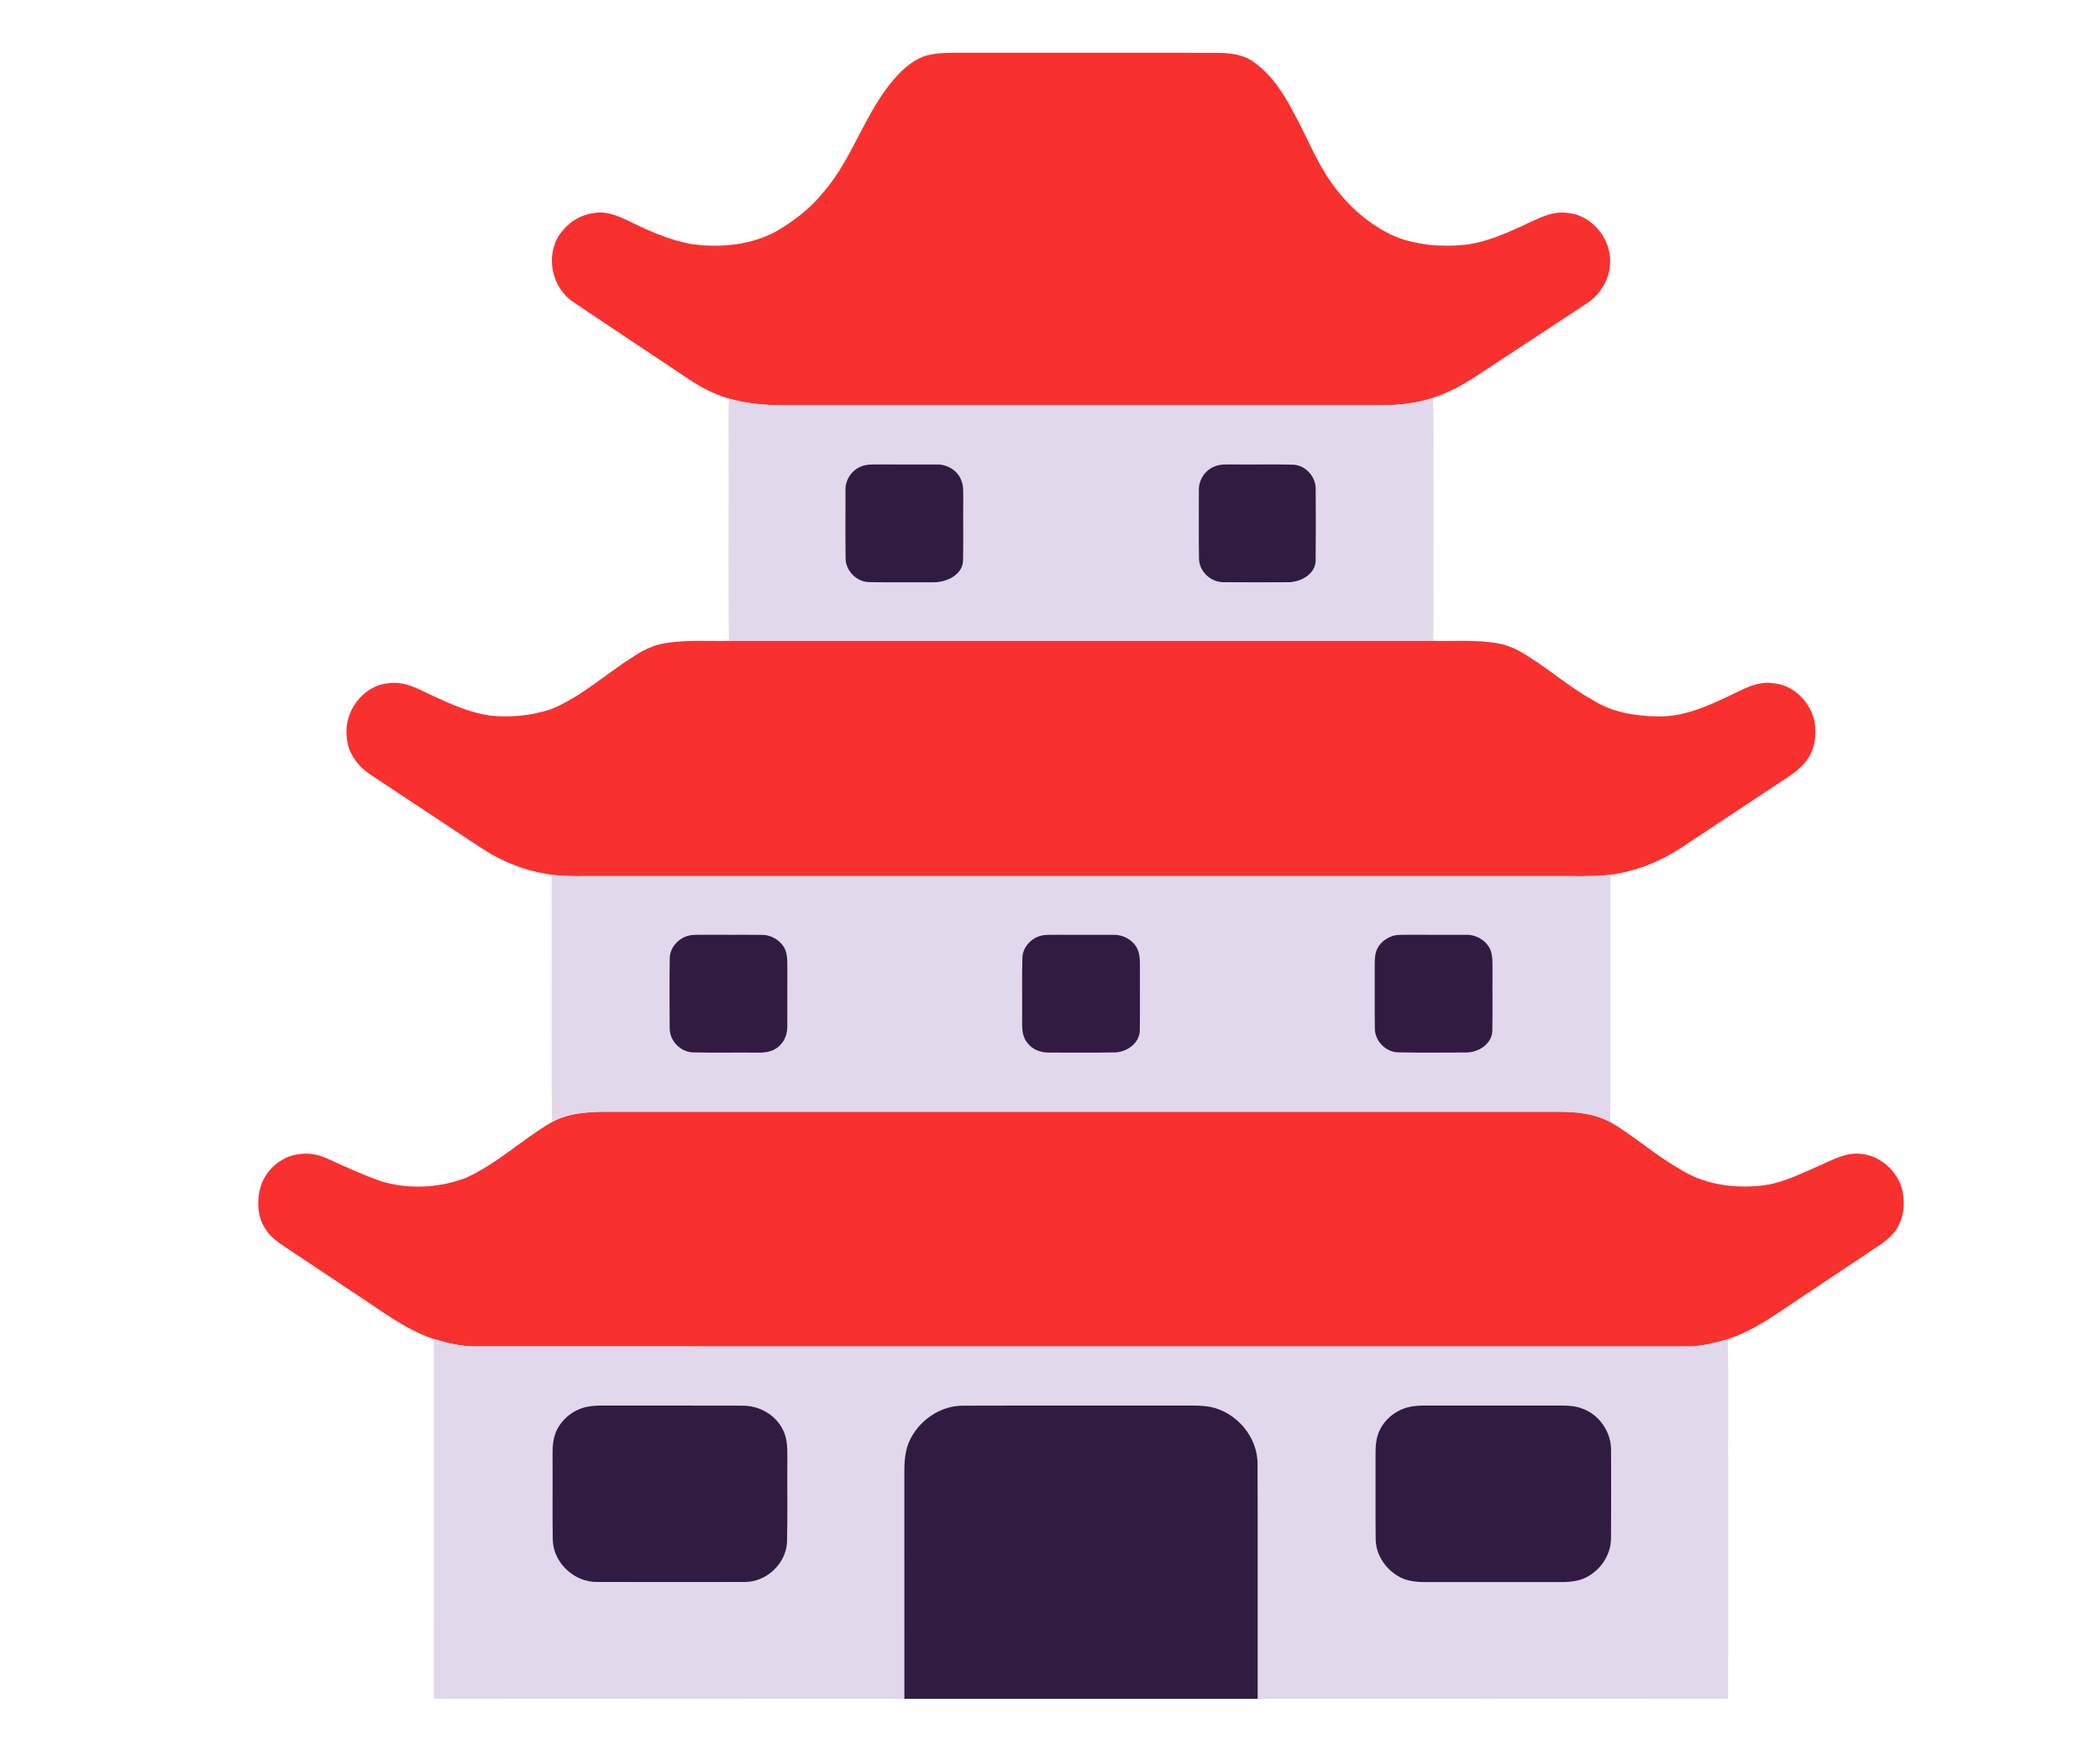
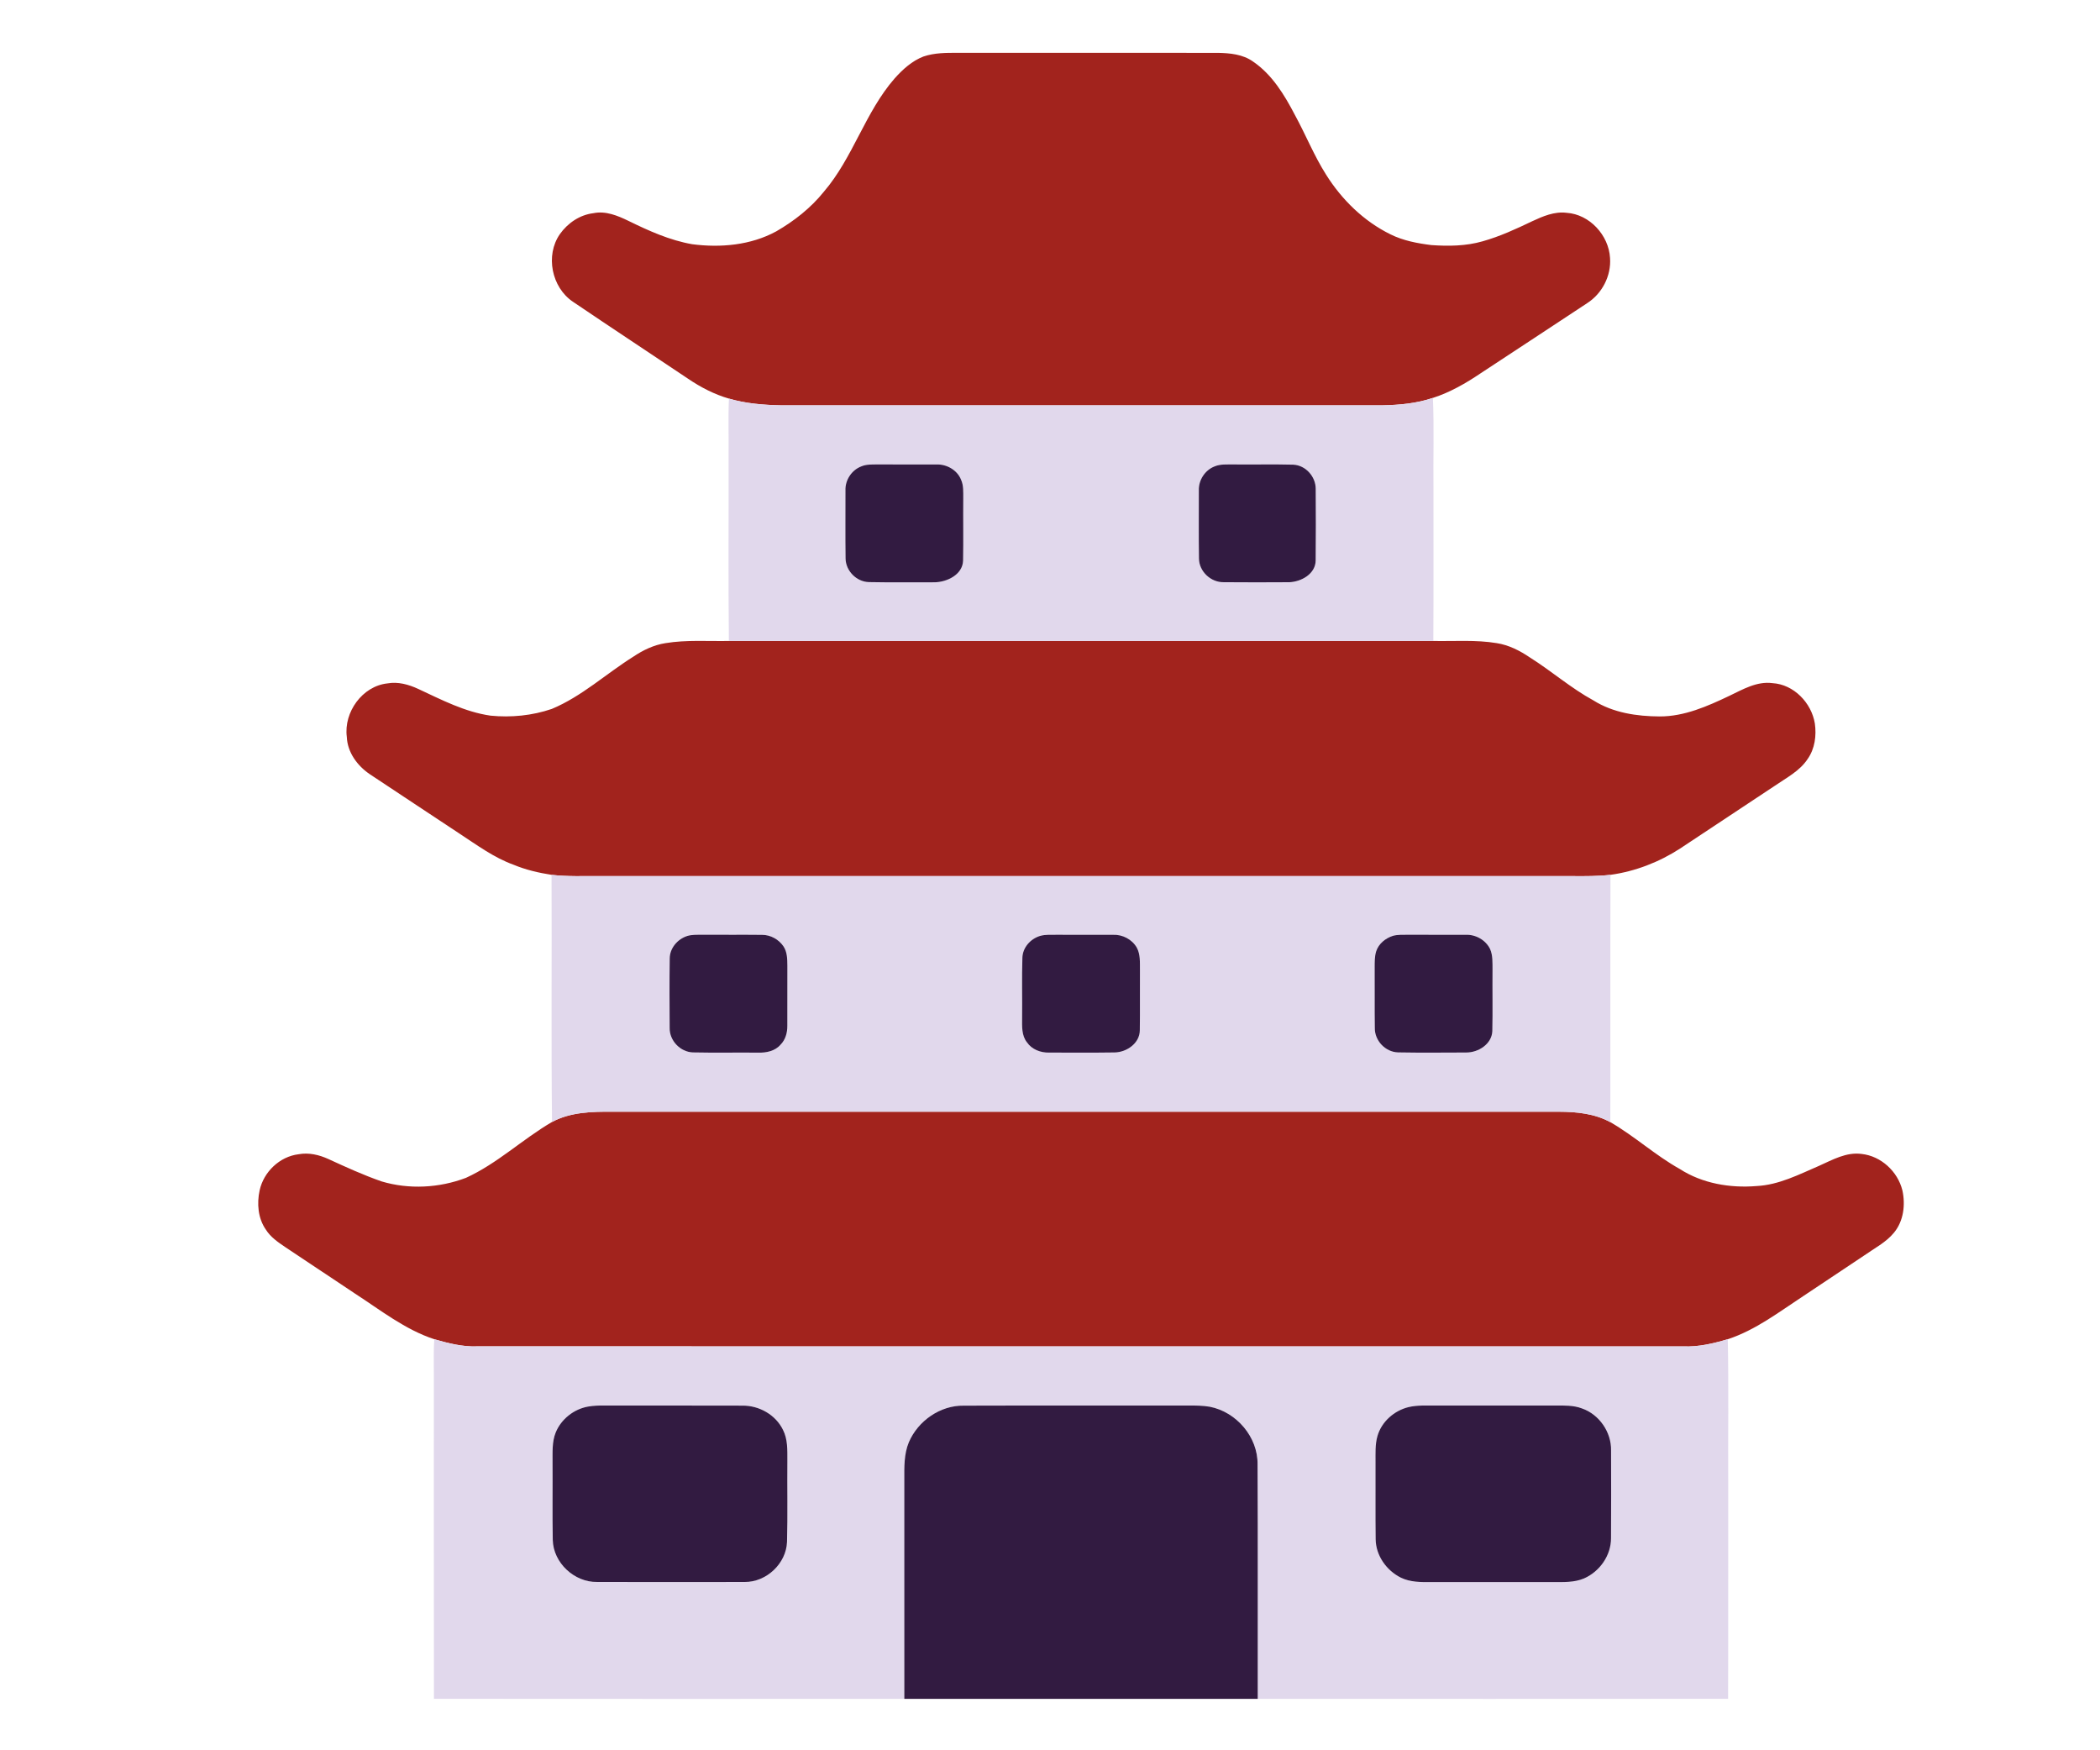
<svg xmlns="http://www.w3.org/2000/svg" width="1083pt" height="902pt" viewBox="0 0 1083 902" version="1.1">
  <g id="#ffffffff">
</g>
-   <g id="#f8312fff">
-     <path fill="#f8312f" opacity="1.00" d=" M 476.21 29.15 C 481.93 27.20 488.07 27.21 494.05 27.24 C 538.69 27.26 583.34 27.23 627.99 27.25 C 634.25 27.37 640.93 27.97 646.19 31.73 C 656.05 38.43 662.41 48.93 667.81 59.30 C 673.37 69.45 677.67 80.27 683.88 90.06 C 692.00 102.99 703.33 114.08 717.10 120.84 C 723.68 124.11 731.00 125.48 738.23 126.38 C 747.04 126.99 756.07 126.89 764.62 124.42 C 773.48 121.93 781.86 118.06 790.15 114.09 C 795.68 111.51 801.67 108.94 807.93 109.73 C 819.80 110.51 829.67 121.32 830.32 133.02 C 830.99 142.25 826.22 151.41 818.45 156.37 C 800.20 168.45 781.88 180.43 763.60 192.47 C 755.93 197.65 747.81 202.31 738.97 205.17 C 730.64 208.01 721.80 208.82 713.04 209.00 C 609.69 209.01 506.34 208.99 403.00 209.01 C 393.89 208.83 384.70 208.12 375.93 205.53 C 368.40 203.35 361.37 199.70 354.90 195.32 C 335.10 182.04 315.18 168.95 295.45 155.58 C 284.46 148.18 281.14 131.68 288.72 120.75 C 292.76 115.03 298.97 110.78 306.01 109.93 C 312.32 108.62 318.49 111.17 324.06 113.87 C 334.56 119.01 345.39 123.91 356.99 125.93 C 371.61 127.83 387.17 126.46 400.30 119.31 C 409.57 113.97 418.15 107.23 424.88 98.85 C 439.96 81.26 446.13 57.90 461.39 40.42 C 465.54 35.79 470.33 31.42 476.21 29.15 Z" />
-     <path fill="#f8312f" opacity="1.00" d=" M 375.89 330.50 C 496.99 330.50 618.09 330.50 739.19 330.50 C 750.08 330.71 761.07 329.82 771.88 331.62 C 778.12 332.58 783.84 335.52 789.02 339.03 C 800.18 346.05 810.16 354.84 821.78 361.17 C 831.91 367.56 844.17 369.37 855.95 369.42 C 868.65 369.44 880.51 364.19 891.76 358.84 C 898.75 355.51 906.03 351.17 914.11 352.25 C 925.11 352.91 934.20 362.42 935.94 373.03 C 936.83 379.28 935.96 386.05 932.25 391.32 C 928.15 397.60 921.26 401.05 915.26 405.20 C 898.99 415.97 882.70 426.73 866.45 437.53 C 855.63 444.55 843.33 449.31 830.54 451.09 C 824.05 451.83 817.51 451.80 811.00 451.75 C 643.68 451.75 476.35 451.75 309.03 451.75 C 300.83 451.70 292.60 452.04 284.44 451.09 C 277.76 450.05 271.11 448.50 264.85 445.89 C 254.68 442.22 245.94 435.71 236.97 429.84 C 221.56 419.61 206.11 409.46 190.72 399.21 C 184.29 394.87 179.17 387.92 178.85 379.95 C 177.21 367.24 186.86 353.76 199.82 352.38 C 205.27 351.40 210.75 352.95 215.67 355.22 C 227.67 360.81 239.70 367.10 252.96 369.01 C 263.57 370.06 274.48 369.00 284.58 365.54 C 300.08 359.08 312.52 347.43 326.62 338.60 C 331.61 335.24 337.18 332.56 343.17 331.63 C 353.99 329.84 364.99 330.70 375.89 330.50 Z" />
-     <path fill="#f8312f" opacity="1.00" d=" M 284.68 578.53 C 294.24 573.37 305.38 573.16 315.98 573.24 C 478.65 573.26 641.32 573.25 803.99 573.24 C 813.04 573.27 822.39 574.18 830.47 578.62 C 842.96 585.83 853.69 595.74 866.31 602.78 C 877.91 610.27 892.29 612.69 905.90 611.56 C 917.40 610.99 927.77 605.59 938.14 601.13 C 945.06 598.04 952.20 593.93 960.08 595.01 C 970.12 596.10 978.69 604.07 981.09 613.78 C 982.72 621.23 981.73 629.62 976.73 635.64 C 972.59 640.67 966.63 643.65 961.39 647.36 C 950.94 654.33 940.49 661.29 930.04 668.26 C 917.51 676.46 905.43 685.82 891.04 690.54 C 883.57 692.75 875.89 694.59 868.04 694.24 C 660.72 694.25 453.39 694.27 246.06 694.23 C 238.53 694.52 231.18 692.63 224.00 690.56 C 208.83 685.57 196.22 675.50 182.97 666.94 C 171.00 658.97 159.05 650.98 147.07 643.02 C 143.37 640.52 139.53 637.90 137.12 634.04 C 133.03 628.22 132.42 620.58 133.90 613.78 C 135.96 604.28 144.23 596.35 153.96 595.17 C 159.22 594.19 164.59 595.45 169.39 597.65 C 178.39 601.79 187.43 605.92 196.81 609.18 C 210.96 613.40 226.51 612.57 240.29 607.34 C 256.46 599.98 269.44 587.43 284.68 578.53 Z" />
+   <g id="#A2231Dff">
+     <path fill="#A2231D" opacity="1.00" d=" M 476.21 29.15 C 481.93 27.20 488.07 27.21 494.05 27.24 C 538.69 27.26 583.34 27.23 627.99 27.25 C 634.25 27.37 640.93 27.97 646.19 31.73 C 656.05 38.43 662.41 48.93 667.81 59.30 C 673.37 69.45 677.67 80.27 683.88 90.06 C 692.00 102.99 703.33 114.08 717.10 120.84 C 723.68 124.11 731.00 125.48 738.23 126.38 C 747.04 126.99 756.07 126.89 764.62 124.42 C 773.48 121.93 781.86 118.06 790.15 114.09 C 795.68 111.51 801.67 108.94 807.93 109.73 C 819.80 110.51 829.67 121.32 830.32 133.02 C 830.99 142.25 826.22 151.41 818.45 156.37 C 800.20 168.45 781.88 180.43 763.60 192.47 C 755.93 197.65 747.81 202.31 738.97 205.17 C 730.64 208.01 721.80 208.82 713.04 209.00 C 609.69 209.01 506.34 208.99 403.00 209.01 C 393.89 208.83 384.70 208.12 375.93 205.53 C 368.40 203.35 361.37 199.70 354.90 195.32 C 335.10 182.04 315.18 168.95 295.45 155.58 C 284.46 148.18 281.14 131.68 288.72 120.75 C 292.76 115.03 298.97 110.78 306.01 109.93 C 312.32 108.62 318.49 111.17 324.06 113.87 C 334.56 119.01 345.39 123.91 356.99 125.93 C 371.61 127.83 387.17 126.46 400.30 119.31 C 409.57 113.97 418.15 107.23 424.88 98.85 C 439.96 81.26 446.13 57.90 461.39 40.42 C 465.54 35.79 470.33 31.42 476.21 29.15 Z" />
+     <path fill="#A2231D" opacity="1.00" d=" M 375.89 330.50 C 496.99 330.50 618.09 330.50 739.19 330.50 C 750.08 330.71 761.07 329.82 771.88 331.62 C 778.12 332.58 783.84 335.52 789.02 339.03 C 800.18 346.05 810.16 354.84 821.78 361.17 C 831.91 367.56 844.17 369.37 855.95 369.42 C 868.65 369.44 880.51 364.19 891.76 358.84 C 898.75 355.51 906.03 351.17 914.11 352.25 C 925.11 352.91 934.20 362.42 935.94 373.03 C 936.83 379.28 935.96 386.05 932.25 391.32 C 928.15 397.60 921.26 401.05 915.26 405.20 C 898.99 415.97 882.70 426.73 866.45 437.53 C 855.63 444.55 843.33 449.31 830.54 451.09 C 824.05 451.83 817.51 451.80 811.00 451.75 C 643.68 451.75 476.35 451.75 309.03 451.75 C 300.83 451.70 292.60 452.04 284.44 451.09 C 277.76 450.05 271.11 448.50 264.85 445.89 C 254.68 442.22 245.94 435.71 236.97 429.84 C 221.56 419.61 206.11 409.46 190.72 399.21 C 184.29 394.87 179.17 387.92 178.85 379.95 C 177.21 367.24 186.86 353.76 199.82 352.38 C 205.27 351.40 210.75 352.95 215.67 355.22 C 227.67 360.81 239.70 367.10 252.96 369.01 C 263.57 370.06 274.48 369.00 284.58 365.54 C 300.08 359.08 312.52 347.43 326.62 338.60 C 331.61 335.24 337.18 332.56 343.17 331.63 C 353.99 329.84 364.99 330.70 375.89 330.50 Z" />
+     <path fill="#A2231D" opacity="1.00" d=" M 284.68 578.53 C 294.24 573.37 305.38 573.16 315.98 573.24 C 478.65 573.26 641.32 573.25 803.99 573.24 C 813.04 573.27 822.39 574.18 830.47 578.62 C 842.96 585.83 853.69 595.74 866.31 602.78 C 877.91 610.27 892.29 612.69 905.90 611.56 C 917.40 610.99 927.77 605.59 938.14 601.13 C 945.06 598.04 952.20 593.93 960.08 595.01 C 970.12 596.10 978.69 604.07 981.09 613.78 C 982.72 621.23 981.73 629.62 976.73 635.64 C 972.59 640.67 966.63 643.65 961.39 647.36 C 950.94 654.33 940.49 661.29 930.04 668.26 C 917.51 676.46 905.43 685.82 891.04 690.54 C 883.57 692.75 875.89 694.59 868.04 694.24 C 660.72 694.25 453.39 694.27 246.06 694.23 C 238.53 694.52 231.18 692.63 224.00 690.56 C 208.83 685.57 196.22 675.50 182.97 666.94 C 171.00 658.97 159.05 650.98 147.07 643.02 C 143.37 640.52 139.53 637.90 137.12 634.04 C 133.03 628.22 132.42 620.58 133.90 613.78 C 135.96 604.28 144.23 596.35 153.96 595.17 C 159.22 594.19 164.59 595.45 169.39 597.65 C 178.39 601.79 187.43 605.92 196.81 609.18 C 210.96 613.40 226.51 612.57 240.29 607.34 C 256.46 599.98 269.44 587.43 284.68 578.53 Z" />
  </g>
  <g id="#e1d8ecff">
    <path fill="#e1d8ec" opacity="1.00" d=" M 375.93 205.53 C 384.70 208.12 393.89 208.83 403.00 209.01 C 506.34 208.99 609.69 209.01 713.04 209.00 C 721.80 208.82 730.64 208.01 738.97 205.17 C 739.64 220.76 739.07 236.40 739.26 252.01 C 739.22 278.17 739.36 304.33 739.19 330.50 C 618.09 330.50 496.99 330.50 375.89 330.50 C 375.53 298.35 375.84 266.19 375.74 234.04 C 375.86 224.53 375.48 215.02 375.93 205.53 M 444.34 240.42 C 439.25 242.28 435.79 247.51 436.01 252.93 C 436.04 264.62 435.90 276.33 436.07 288.02 C 436.19 294.38 441.71 300.00 448.09 300.15 C 459.38 300.39 470.69 300.19 481.99 300.25 C 488.39 300.14 496.43 296.34 496.68 289.08 C 496.88 278.41 496.67 267.74 496.77 257.07 C 496.73 253.81 497.02 250.39 495.63 247.34 C 493.65 242.36 488.21 239.29 482.95 239.50 C 472.64 239.46 462.33 239.53 452.03 239.48 C 449.45 239.51 446.77 239.42 444.34 240.42 M 626.38 240.49 C 621.41 242.41 618.08 247.55 618.26 252.86 C 618.28 264.58 618.15 276.30 618.32 288.02 C 618.41 294.68 624.42 300.31 631.04 300.20 C 642.35 300.30 653.66 300.28 664.97 300.21 C 671.14 299.94 678.41 295.94 678.51 289.03 C 678.65 276.67 678.61 264.30 678.53 251.94 C 678.48 245.68 673.31 239.89 666.97 239.60 C 656.66 239.33 646.33 239.60 636.01 239.48 C 632.79 239.54 629.42 239.21 626.38 240.49 Z" />
    <path fill="#e1d8ec" opacity="1.00" d=" M 284.44 451.09 C 292.60 452.04 300.83 451.70 309.03 451.75 C 476.35 451.75 643.68 451.75 811.00 451.75 C 817.51 451.80 824.05 451.83 830.54 451.09 C 830.41 493.60 830.57 536.11 830.47 578.62 C 822.39 574.18 813.04 573.27 803.99 573.24 C 641.32 573.25 478.65 573.26 315.98 573.24 C 305.38 573.16 294.24 573.37 284.68 578.53 C 284.21 536.06 284.63 493.57 284.44 451.09 M 354.39 482.63 C 349.39 484.25 345.39 488.89 345.38 494.28 C 345.22 506.20 345.28 518.13 345.35 530.05 C 345.24 536.57 350.80 542.42 357.32 542.66 C 368.54 542.90 379.77 542.67 391.00 542.77 C 395.17 542.91 399.78 541.96 402.59 538.61 C 405.10 536.08 406.06 532.46 406.04 528.98 C 406.08 518.65 406.02 508.32 406.06 497.99 C 406.02 494.58 406.02 490.91 404.05 487.97 C 401.63 484.39 397.39 482.03 393.05 482.04 C 382.69 481.92 372.34 482.06 361.99 481.98 C 359.45 482.01 356.84 481.87 354.39 482.63 M 536.38 482.59 C 531.44 484.08 527.39 488.58 527.26 493.87 C 526.92 504.24 527.24 514.63 527.11 525.01 C 527.10 529.23 526.81 533.97 529.63 537.47 C 532.13 541.14 536.65 542.84 540.98 542.75 C 552.28 542.71 563.58 542.86 574.87 542.68 C 581.10 542.56 587.86 537.88 587.82 531.15 C 587.98 520.78 587.81 510.41 587.89 500.04 C 587.84 496.20 588.16 492.11 586.26 488.62 C 583.83 484.36 578.88 481.80 574.02 482.01 C 564.35 481.97 554.69 482.03 545.03 481.99 C 542.14 482.03 539.18 481.79 536.38 482.59 M 718.43 482.52 C 714.56 483.73 710.98 486.58 709.71 490.54 C 708.87 493.26 708.95 496.15 708.93 498.98 C 709.02 509.33 708.85 519.69 709.01 530.04 C 708.89 536.55 714.44 542.46 720.97 542.65 C 732.68 542.87 744.40 542.74 756.11 542.71 C 762.35 542.75 769.33 538.42 769.62 531.67 C 769.85 521.13 769.62 510.59 769.72 500.05 C 769.67 496.48 769.94 492.74 768.48 489.39 C 766.25 484.74 761.07 481.80 755.95 482.01 C 745.98 481.96 736.00 482.04 726.02 481.98 C 723.48 482.01 720.90 481.87 718.43 482.52 Z" />
    <path fill="#e1d8ec" opacity="1.00" d=" M 224.00 690.56 C 231.18 692.63 238.53 694.52 246.06 694.23 C 453.39 694.27 660.72 694.25 868.04 694.24 C 875.89 694.59 883.57 692.75 891.04 690.54 C 891.56 715.70 891.11 740.89 891.27 766.06 C 891.21 802.69 891.34 839.33 891.20 875.96 C 810.35 876.04 729.49 875.99 648.63 875.99 C 648.57 835.70 648.74 795.41 648.54 755.12 C 648.76 740.96 637.64 728.03 623.89 725.36 C 620.27 724.74 616.59 724.73 612.94 724.73 C 574.31 724.80 535.68 724.67 497.05 724.80 C 484.91 724.59 473.45 732.62 468.71 743.65 C 466.17 749.76 466.34 756.52 466.36 763.01 C 466.38 800.67 466.37 838.33 466.37 875.99 C 385.51 875.99 304.65 876.05 223.79 875.96 C 223.67 819.97 223.77 763.98 223.74 707.99 C 223.79 702.18 223.50 696.36 224.00 690.56 M 303.26 725.28 C 295.96 726.57 289.40 731.74 286.59 738.62 C 284.61 743.50 285.01 748.89 284.96 754.05 C 285.05 767.39 284.82 780.73 285.07 794.07 C 285.34 805.84 296.21 815.94 307.93 815.71 C 333.30 815.79 358.68 815.76 384.05 815.72 C 395.21 815.83 405.47 806.25 405.88 795.05 C 406.27 781.03 405.93 767.00 406.06 752.98 C 406.06 747.68 406.27 742.08 403.78 737.24 C 400.01 729.50 391.50 724.71 382.97 724.79 C 359.32 724.69 335.67 724.80 312.02 724.73 C 309.09 724.72 306.14 724.76 303.26 725.28 M 726.44 725.54 C 719.02 727.33 712.46 733.08 710.36 740.52 C 709.11 744.90 709.40 749.50 709.37 754.01 C 709.43 767.23 709.27 780.46 709.44 793.68 C 709.55 802.10 715.02 809.80 722.44 813.49 C 727.26 815.84 732.75 815.83 738.00 815.76 C 759.01 815.74 780.01 815.75 801.02 815.76 C 806.34 815.78 811.88 816.02 816.89 813.90 C 825.00 810.36 830.89 802.01 830.83 793.06 C 830.92 778.00 830.89 762.93 830.85 747.88 C 831.05 738.46 824.74 729.30 815.83 726.23 C 811.44 724.55 806.65 724.73 802.03 724.74 C 781.36 724.76 760.70 724.75 740.04 724.75 C 735.50 724.77 730.89 724.49 726.44 725.54 Z" />
  </g>
  <g id="#321b41ff">
    <path fill="#321b41" opacity="1.00" d=" M 444.34 240.42 C 446.77 239.42 449.45 239.51 452.03 239.48 C 462.33 239.53 472.64 239.46 482.95 239.50 C 488.21 239.29 493.65 242.36 495.63 247.34 C 497.02 250.39 496.73 253.81 496.77 257.07 C 496.67 267.74 496.88 278.41 496.68 289.08 C 496.43 296.34 488.39 300.14 481.99 300.25 C 470.69 300.19 459.38 300.39 448.09 300.15 C 441.71 300.00 436.19 294.38 436.07 288.02 C 435.90 276.33 436.04 264.62 436.01 252.93 C 435.79 247.51 439.25 242.28 444.34 240.42 Z" />
    <path fill="#321b41" opacity="1.00" d=" M 626.38 240.49 C 629.42 239.21 632.79 239.54 636.01 239.48 C 646.33 239.60 656.66 239.33 666.97 239.60 C 673.31 239.89 678.48 245.68 678.53 251.94 C 678.61 264.30 678.65 276.67 678.51 289.03 C 678.41 295.94 671.14 299.94 664.97 300.21 C 653.66 300.28 642.35 300.30 631.04 300.20 C 624.42 300.31 618.41 294.68 618.32 288.02 C 618.15 276.30 618.28 264.58 618.26 252.86 C 618.08 247.55 621.41 242.41 626.38 240.49 Z" />
    <path fill="#321b41" opacity="1.00" d=" M 354.39 482.63 C 356.84 481.87 359.45 482.01 361.99 481.98 C 372.34 482.06 382.69 481.92 393.05 482.04 C 397.39 482.03 401.63 484.39 404.05 487.97 C 406.02 490.91 406.02 494.58 406.06 497.99 C 406.02 508.32 406.08 518.65 406.04 528.98 C 406.06 532.46 405.10 536.08 402.59 538.61 C 399.78 541.96 395.17 542.91 391.00 542.77 C 379.77 542.67 368.54 542.90 357.32 542.66 C 350.80 542.42 345.24 536.57 345.35 530.05 C 345.28 518.13 345.22 506.20 345.38 494.28 C 345.39 488.89 349.39 484.25 354.39 482.63 Z" />
    <path fill="#321b41" opacity="1.00" d=" M 536.38 482.59 C 539.18 481.79 542.14 482.03 545.03 481.99 C 554.69 482.03 564.35 481.97 574.02 482.01 C 578.88 481.80 583.83 484.36 586.26 488.62 C 588.16 492.11 587.84 496.20 587.89 500.04 C 587.81 510.41 587.98 520.78 587.82 531.15 C 587.86 537.88 581.10 542.56 574.87 542.68 C 563.58 542.86 552.28 542.71 540.98 542.75 C 536.65 542.84 532.13 541.14 529.63 537.47 C 526.81 533.97 527.10 529.23 527.11 525.01 C 527.24 514.63 526.92 504.24 527.26 493.87 C 527.39 488.58 531.44 484.08 536.38 482.59 Z" />
    <path fill="#321b41" opacity="1.00" d=" M 718.43 482.52 C 720.90 481.87 723.48 482.01 726.02 481.98 C 736.00 482.04 745.98 481.96 755.95 482.01 C 761.07 481.80 766.25 484.74 768.48 489.39 C 769.94 492.74 769.67 496.48 769.72 500.05 C 769.62 510.59 769.85 521.13 769.62 531.67 C 769.33 538.42 762.35 542.75 756.11 542.71 C 744.40 542.74 732.68 542.87 720.97 542.65 C 714.44 542.46 708.89 536.55 709.01 530.04 C 708.85 519.69 709.02 509.33 708.93 498.98 C 708.95 496.15 708.87 493.26 709.71 490.54 C 710.98 486.58 714.56 483.73 718.43 482.52 Z" />
    <path fill="#321b41" opacity="1.00" d=" M 303.26 725.28 C 306.14 724.76 309.09 724.72 312.02 724.73 C 335.67 724.80 359.32 724.69 382.97 724.79 C 391.50 724.71 400.01 729.50 403.78 737.24 C 406.27 742.08 406.06 747.68 406.06 752.98 C 405.93 767.00 406.27 781.03 405.88 795.05 C 405.47 806.25 395.21 815.83 384.05 815.72 C 358.68 815.76 333.30 815.79 307.93 815.71 C 296.21 815.94 285.34 805.84 285.07 794.07 C 284.82 780.73 285.05 767.39 284.96 754.05 C 285.01 748.89 284.61 743.50 286.59 738.62 C 289.40 731.74 295.96 726.57 303.26 725.28 Z" />
    <path fill="#321b41" opacity="1.00" d=" M 468.71 743.65 C 473.45 732.62 484.91 724.59 497.05 724.80 C 535.68 724.67 574.31 724.80 612.94 724.73 C 616.59 724.73 620.27 724.74 623.89 725.36 C 637.64 728.03 648.76 740.96 648.54 755.12 C 648.74 795.41 648.57 835.70 648.63 875.99 C 587.88 876.00 527.12 876.01 466.37 875.99 C 466.37 838.33 466.38 800.67 466.36 763.01 C 466.34 756.52 466.17 749.76 468.71 743.65 Z" />
    <path fill="#321b41" opacity="1.00" d=" M 726.44 725.54 C 730.89 724.49 735.50 724.77 740.04 724.75 C 760.70 724.75 781.36 724.76 802.03 724.74 C 806.65 724.73 811.44 724.55 815.83 726.23 C 824.74 729.30 831.05 738.46 830.85 747.88 C 830.89 762.93 830.92 778.00 830.83 793.06 C 830.89 802.01 825.00 810.36 816.89 813.90 C 811.88 816.02 806.34 815.78 801.02 815.76 C 780.01 815.75 759.01 815.74 738.00 815.76 C 732.75 815.83 727.26 815.84 722.44 813.49 C 715.02 809.80 709.55 802.10 709.44 793.68 C 709.27 780.46 709.43 767.23 709.37 754.01 C 709.40 749.50 709.11 744.90 710.36 740.52 C 712.46 733.08 719.02 727.33 726.44 725.54 Z" />
  </g>
</svg>
